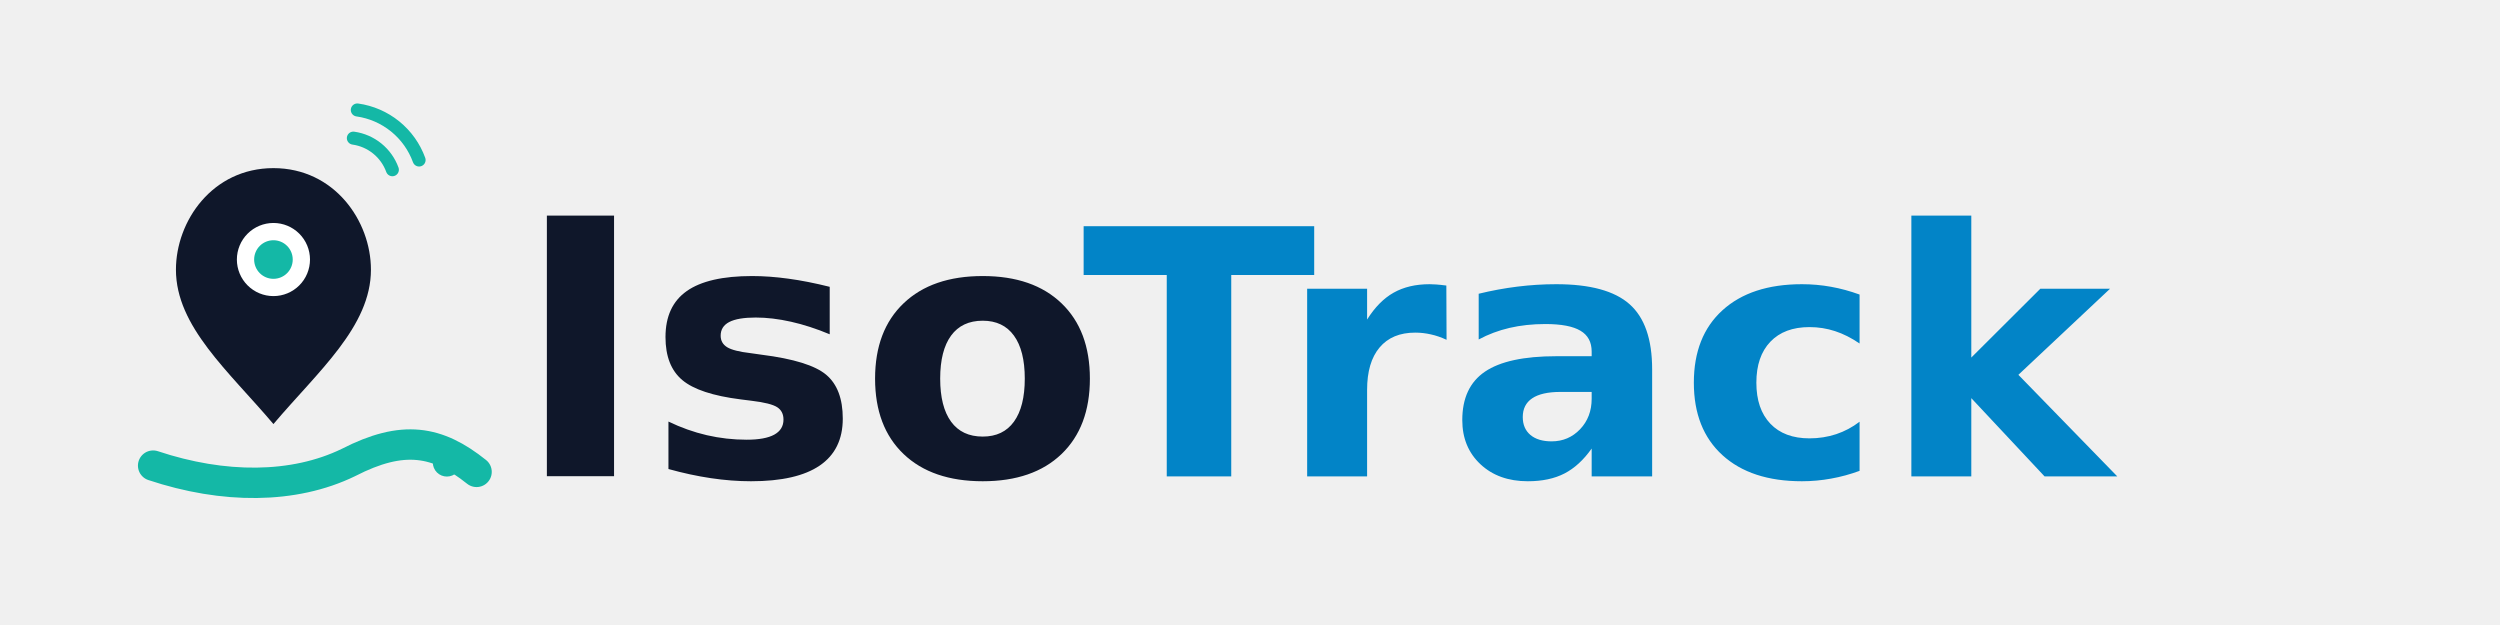
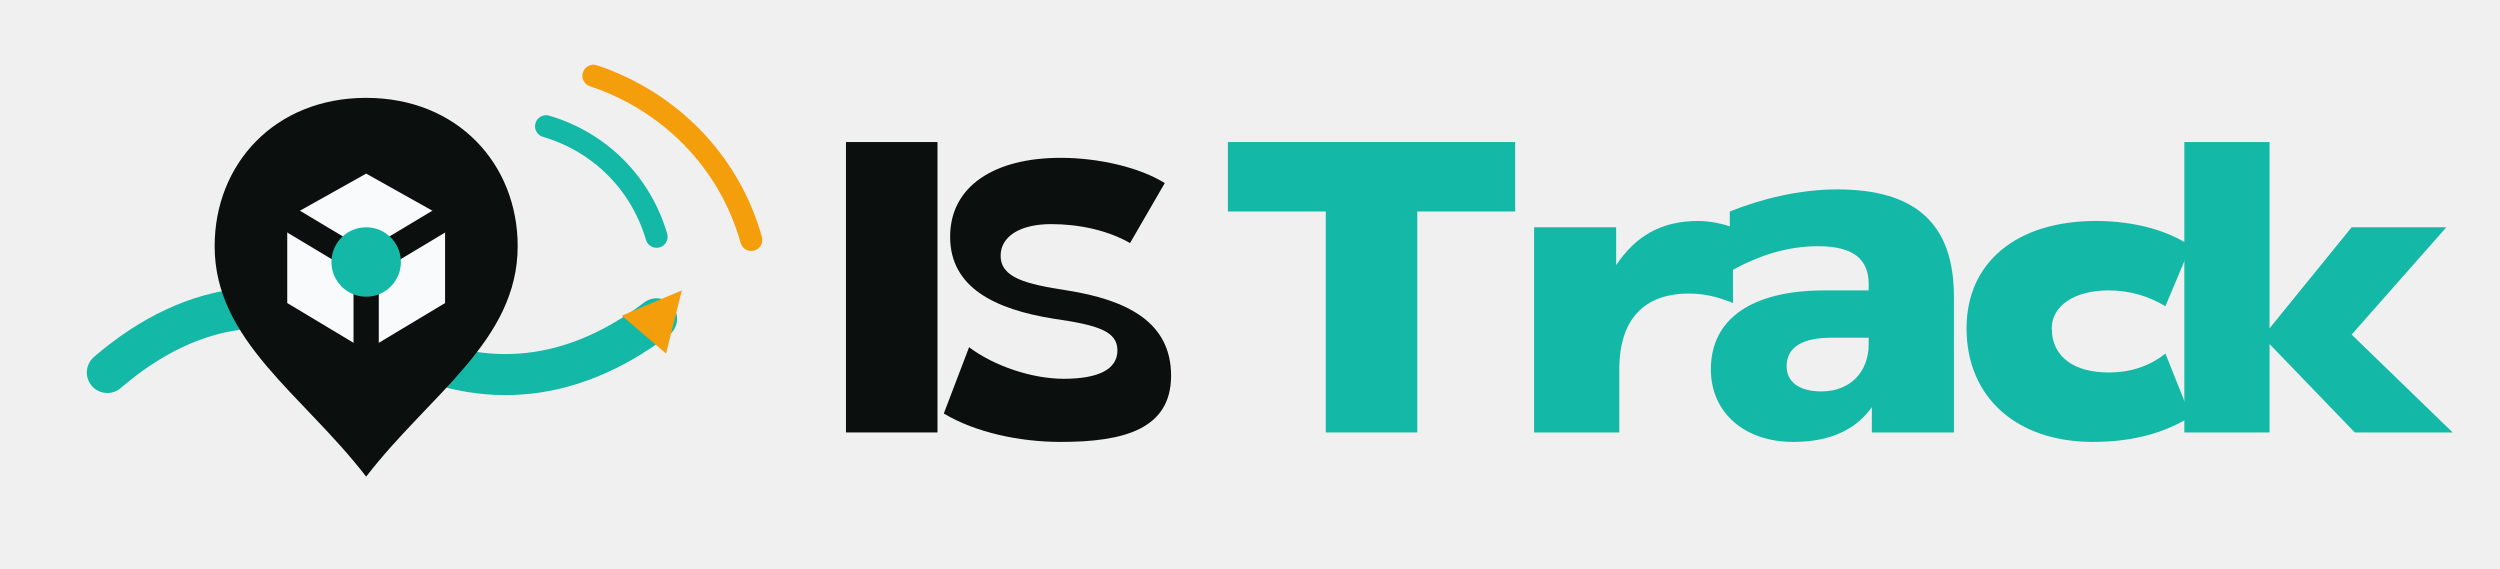
- <svg xmlns="http://www.w3.org/2000/svg" width="1152pt" height="288pt" viewBox="0 0 1152 288" version="1.1">
-   <defs>
-     <style type="text/css">*{stroke-linejoin: round; stroke-linecap: butt}</style>
-   </defs>
-   <g id="figure_1">
-     <g id="patch_1">
-       <path d="M 0 288  L 1152 288  L 1152 0  L 0 0  L 0 288  z " style="fill: none; opacity: 0" />
-     </g>
-     <g id="axes_1">
-       <g id="patch_2">
-         <path d="M 70.56 214.56  C 102.96 225.36 135.36 225.36 160.56 213.12  C 185.76 200.16 201.6 203.04 219.6 217.44  " clip-path="url(#p89f2b2f902)" style="fill: none; stroke: #14b8a6; stroke-width: 14; stroke-linecap: round" />
-       </g>
-       <g id="patch_3">
-         <path d="M 205.92 219.6  C 207.639 219.6 209.287 218.917 210.502 217.702  C 211.717 216.487 212.4 214.839 212.4 213.12  C 212.4 211.401 211.717 209.753 210.502 208.538  C 209.287 207.323 207.639 206.64 205.92 206.64  C 204.201 206.64 202.553 207.323 201.338 208.538  C 200.123 209.753 199.44 211.401 199.44 213.12  C 199.44 214.839 200.123 216.487 201.338 217.702  C 202.553 218.917 204.201 219.6 205.92 219.6  z " clip-path="url(#p89f2b2f902)" style="fill: #14b8a6" />
-       </g>
-       <g id="patch_4">
-         <path d="M 126 77.472  C 154.08 77.472 170.928 101.808 170.928 124.272  C 170.928 150.48 146.592 171.072 126 195.408  C 105.408 171.072 81.072 150.48 81.072 124.272  C 81.072 101.808 97.92 77.472 126 77.472  z " clip-path="url(#p89f2b2f902)" style="fill: #0f172a" />
-       </g>
-       <g id="patch_5">
-         <path d="M 126 136.44  C 130.468 136.44 134.754 134.665 137.913 131.505  C 141.073 128.346 142.848 124.06 142.848 119.592  C 142.848 115.124 141.073 110.838 137.913 107.679  C 134.754 104.519 130.468 102.744 126 102.744  C 121.532 102.744 117.246 104.519 114.087 107.679  C 110.927 110.838 109.152 115.124 109.152 119.592  C 109.152 124.06 110.927 128.346 114.087 131.505  C 117.246 134.665 121.532 136.44 126 136.44  z " clip-path="url(#p89f2b2f902)" style="fill: #ffffff" />
-       </g>
-       <g id="patch_6">
-         <path d="M 126 128.484  C 128.358 128.484 130.62 127.547 132.288 125.88  C 133.955 124.212 134.892 121.95 134.892 119.592  C 134.892 117.234 133.955 114.972 132.288 113.304  C 130.62 111.637 128.358 110.7 126 110.7  C 123.642 110.7 121.38 111.637 119.712 113.304  C 118.045 114.972 117.108 117.234 117.108 119.592  C 117.108 121.95 118.045 124.212 119.712 125.88  C 121.38 127.547 123.642 128.484 126 128.484  z " clip-path="url(#p89f2b2f902)" style="fill: #14b8a6" />
-       </g>
-       <g id="patch_7">
-         <path d="M 180.805 78.213  C 179.411 74.383 177.001 71.003 173.833 68.438  C 170.665 65.873 166.859 64.218 162.822 63.651  " clip-path="url(#p89f2b2f902)" style="fill: none; stroke: #14b8a6; stroke-width: 6; stroke-linejoin: miter; stroke-linecap: round" />
-       </g>
-       <g id="patch_8">
-         <path d="M 193.119 73.731  C 190.912 67.667 187.095 62.316 182.08 58.254  C 177.064 54.193 171.037 51.572 164.646 50.674  " clip-path="url(#p89f2b2f902)" style="fill: none; stroke: #14b8a6; stroke-width: 6; stroke-linejoin: miter; stroke-linecap: round" />
-       </g>
-       <g id="patch_9">
-         <path d="M 252 99.36  L 282.954 99.36  L 282.954 219.419  L 252 219.419  L 252 99.36  z M 382.331 132.166  L 382.331 154.037  Q 373.094 150.178 364.474 148.248  Q 355.88 146.318 348.239 146.318  Q 340.03 146.318 336.042 148.377  Q 332.08 150.435 332.08 154.681  Q 332.08 158.154 335.09 160.007  Q 338.101 161.834 345.897 162.734  L 350.966 163.455  Q 373.094 166.259 380.71 172.692  Q 388.352 179.125 388.352 192.89  Q 388.352 207.274 377.726 214.53  Q 367.125 221.76 346.077 221.76  Q 337.149 221.76 327.603 220.345  Q 318.082 218.93 308.022 216.125  L 308.022 194.254  Q 316.641 198.422 325.673 200.532  Q 334.73 202.617 344.044 202.617  Q 352.51 202.617 356.755 200.301  Q 361.027 197.959 361.027 193.354  Q 361.027 189.494 358.093 187.616  Q 355.16 185.737 346.386 184.682  L 341.317 184.039  Q 322.096 181.62 314.377 175.111  Q 306.658 168.601 306.658 155.324  Q 306.658 141.018 316.461 134.122  Q 326.29 127.2 346.54 127.2  Q 354.517 127.2 363.265 128.41  Q 372.039 129.593 382.331 132.166  z M 452.843 147.785  Q 443.271 147.785 438.253 154.655  Q 433.236 161.525 433.236 174.467  Q 433.236 187.41 438.253 194.306  Q 443.271 201.176 452.843 201.176  Q 462.26 201.176 467.226 194.306  Q 472.218 187.41 472.218 174.467  Q 472.218 161.525 467.226 154.655  Q 462.26 147.785 452.843 147.785  z M 452.843 127.2  Q 476.077 127.2 489.148 139.757  Q 502.219 152.288 502.219 174.467  Q 502.219 196.673 489.148 209.229  Q 476.077 221.76 452.843 221.76  Q 429.531 221.76 416.383 209.229  Q 403.234 196.673 403.234 174.467  Q 403.234 152.288 416.383 139.757  Q 429.531 127.2 452.843 127.2  z " clip-path="url(#p89f2b2f902)" style="fill: #0f172a" />
-       </g>
-       <g id="patch_10">
-         <path d="M 499.339 104.227  L 605.581 104.227  L 605.581 126.711  L 567.359 126.711  L 567.359 219.512  L 537.636 219.512  L 537.636 126.711  L 499.339 126.711  L 499.339 104.227  z M 666.574 156.582  Q 662.942 154.877 659.335 154.087  Q 655.752 153.271 652.12 153.271  Q 641.471 153.271 635.715 160.115  Q 629.958 166.934 629.958 179.659  L 629.958 219.512  L 602.335 219.512  L 602.335 133.036  L 629.958 133.036  L 629.958 147.243  Q 635.295 138.743 642.188 134.864  Q 649.106 130.961 658.766 130.961  Q 660.15 130.961 661.756 131.084  Q 663.387 131.183 666.475 131.578  L 666.574 156.582  z M 719.058 180.598  Q 710.411 180.598 706.038 183.538  Q 701.689 186.453 701.689 192.185  Q 701.689 197.423 705.198 200.413  Q 708.731 203.378 714.982 203.378  Q 722.765 203.378 728.101 197.794  Q 733.438 192.185 733.438 183.76  L 733.438 180.598  L 719.058 180.598  z M 761.308 170.171  L 761.308 219.512  L 733.438 219.512  L 733.438 206.689  Q 727.879 214.57 720.912 218.177  Q 713.969 221.76 704.012 221.76  Q 690.571 221.76 682.195 213.928  Q 673.819 206.071 673.819 193.569  Q 673.819 178.349 684.271 171.258  Q 694.746 164.143 717.131 164.143  L 733.438 164.143  L 733.438 161.993  Q 733.438 155.421 728.25 152.382  Q 723.086 149.318 712.116 149.318  Q 703.246 149.318 695.587 151.097  Q 687.952 152.876 681.38 156.434  L 681.38 135.359  Q 690.274 133.184 699.219 132.072  Q 708.187 130.961 717.131 130.961  Q 740.529 130.961 750.906 140.176  Q 761.308 149.392 761.308 170.171  z M 856.894 135.729  L 856.894 158.287  Q 851.261 154.433 845.578 152.58  Q 839.896 150.726 833.793 150.726  Q 822.23 150.726 815.781 157.472  Q 809.333 164.217 809.333 176.348  Q 809.333 188.479 815.781 195.249  Q 822.23 201.994 833.793 201.994  Q 840.291 201.994 846.122 200.067  Q 851.953 198.115 856.894 194.335  L 856.894 216.967  Q 850.396 219.363 843.725 220.549  Q 837.054 221.76 830.334 221.76  Q 806.936 221.76 793.718 209.752  Q 780.524 197.744 780.524 176.348  Q 780.524 154.951 793.718 142.968  Q 806.936 130.961 830.334 130.961  Q 837.129 130.961 843.725 132.147  Q 850.322 133.333 856.894 135.729  z M 880.755 99.36  L 908.378 99.36  L 908.378 164.76  L 940.201 133.036  L 972.321 133.036  L 930.071 172.716  L 975.632 219.512  L 942.128 219.512  L 908.378 183.464  L 908.378 219.512  L 880.755 219.512  L 880.755 99.36  z " clip-path="url(#p89f2b2f902)" style="fill: #0284c7" />
-       </g>
-     </g>
-   </g>
-   <defs>
-     <clipPath id="p89f2b2f902">
-       <rect x="0" y="0" width="1152" height="288" />
-     </clipPath>
-   </defs>
+ <svg xmlns="http://www.w3.org/2000/svg" width="792" height="180" viewBox="0 0 792 180" fill="none" role="img" aria-labelledby="title desc">
+   <path d="M34 118C62 94 92 91 124 109C150 123 179 123 208 101" stroke="#14B8A6" stroke-width="13" stroke-linecap="round" />
+   <path d="M197 100L216 92L211 112L197 100Z" fill="#F59E0B" />
+   <path d="M116 31C145 31 164 52 164 78C164 108 136 125 116 151C96 125 68 108 68 78C68 52 87 31 116 31Z" fill="#0B0F0E" />
+   <path d="M116 55L141 69V96L116 111L91 96V69L116 55Z" fill="#F8FAFC" />
+   <path d="M91 69L116 84L141 69" stroke="#0B0F0E" stroke-width="8" stroke-linecap="round" stroke-linejoin="round" />
+   <path d="M116 84V111" stroke="#0B0F0E" stroke-width="8" stroke-linecap="round" />
+   <circle cx="116" cy="83" r="11" fill="#14B8A6" />
+   <path d="M173 40C190 45 203 58 208 75" stroke="#14B8A6" stroke-width="7" stroke-linecap="round" />
+   <path d="M188 24C212 32 231 51 238 76" stroke="#F59E0B" stroke-width="7" stroke-linecap="round" />
+   <path d="M268 45H297V137H268V45Z" fill="#0B0F0E" />
+   <path d="M358 77C351 73 342 71 333 71C323 71 317 75 317 81C317 88 325 90 338 92C357 95 371 102 371 119C371 136 356 140 336 140C323 140 309 137 299 131L307 110C315 116 327 120 337 120C348 120 354 117 354 111C354 105 348 103 334 101C315 98 301 91 301 75C301 59 315 50 336 50C348 50 361 53 369 58L358 77Z" fill="#0B0F0E" />
+   <path d="M420 67H389V45H480V67H449V137H420V67Z" fill="#14B8A6" />
+   <path d="M486 72H512V84C518 75 526 70 538 70C542 70 546 71 549 72V96C544 94 540 93 535 93C521 93 513 101 513 117V137H486V72Z" fill="#14B8A6" />
+   <path d="M619 137H593V129C588 136 580 140 568 140C553 140 542 131 542 117C542 101 555 92 578 92H592V90C592 82 587 78 576 78C566 78 557 81 548 86V67C558 63 570 60 582 60C607 60 619 71 619 94V137ZM592 107H580C571 107 566 110 566 116C566 121 570 124 577 124C586 124 592 118 592 109V107Z" fill="#14B8A6" />
+   <path d="M694 132C686 137 676 140 663 140C639 140 623 126 623 104C623 83 639 70 664 70C676 70 687 73 694 78L686 97C681 94 675 92 668 92C657 92 650 97 650 104C650 113 657 118 668 118C675 118 681 116 686 112L694 132Z" fill="#14B8A6" />
+   <path d="M719 45V137H692V45H719ZM719 104L745 72H775L745 106L777 137H746L719 109V104Z" fill="#14B8A6" />
</svg>
